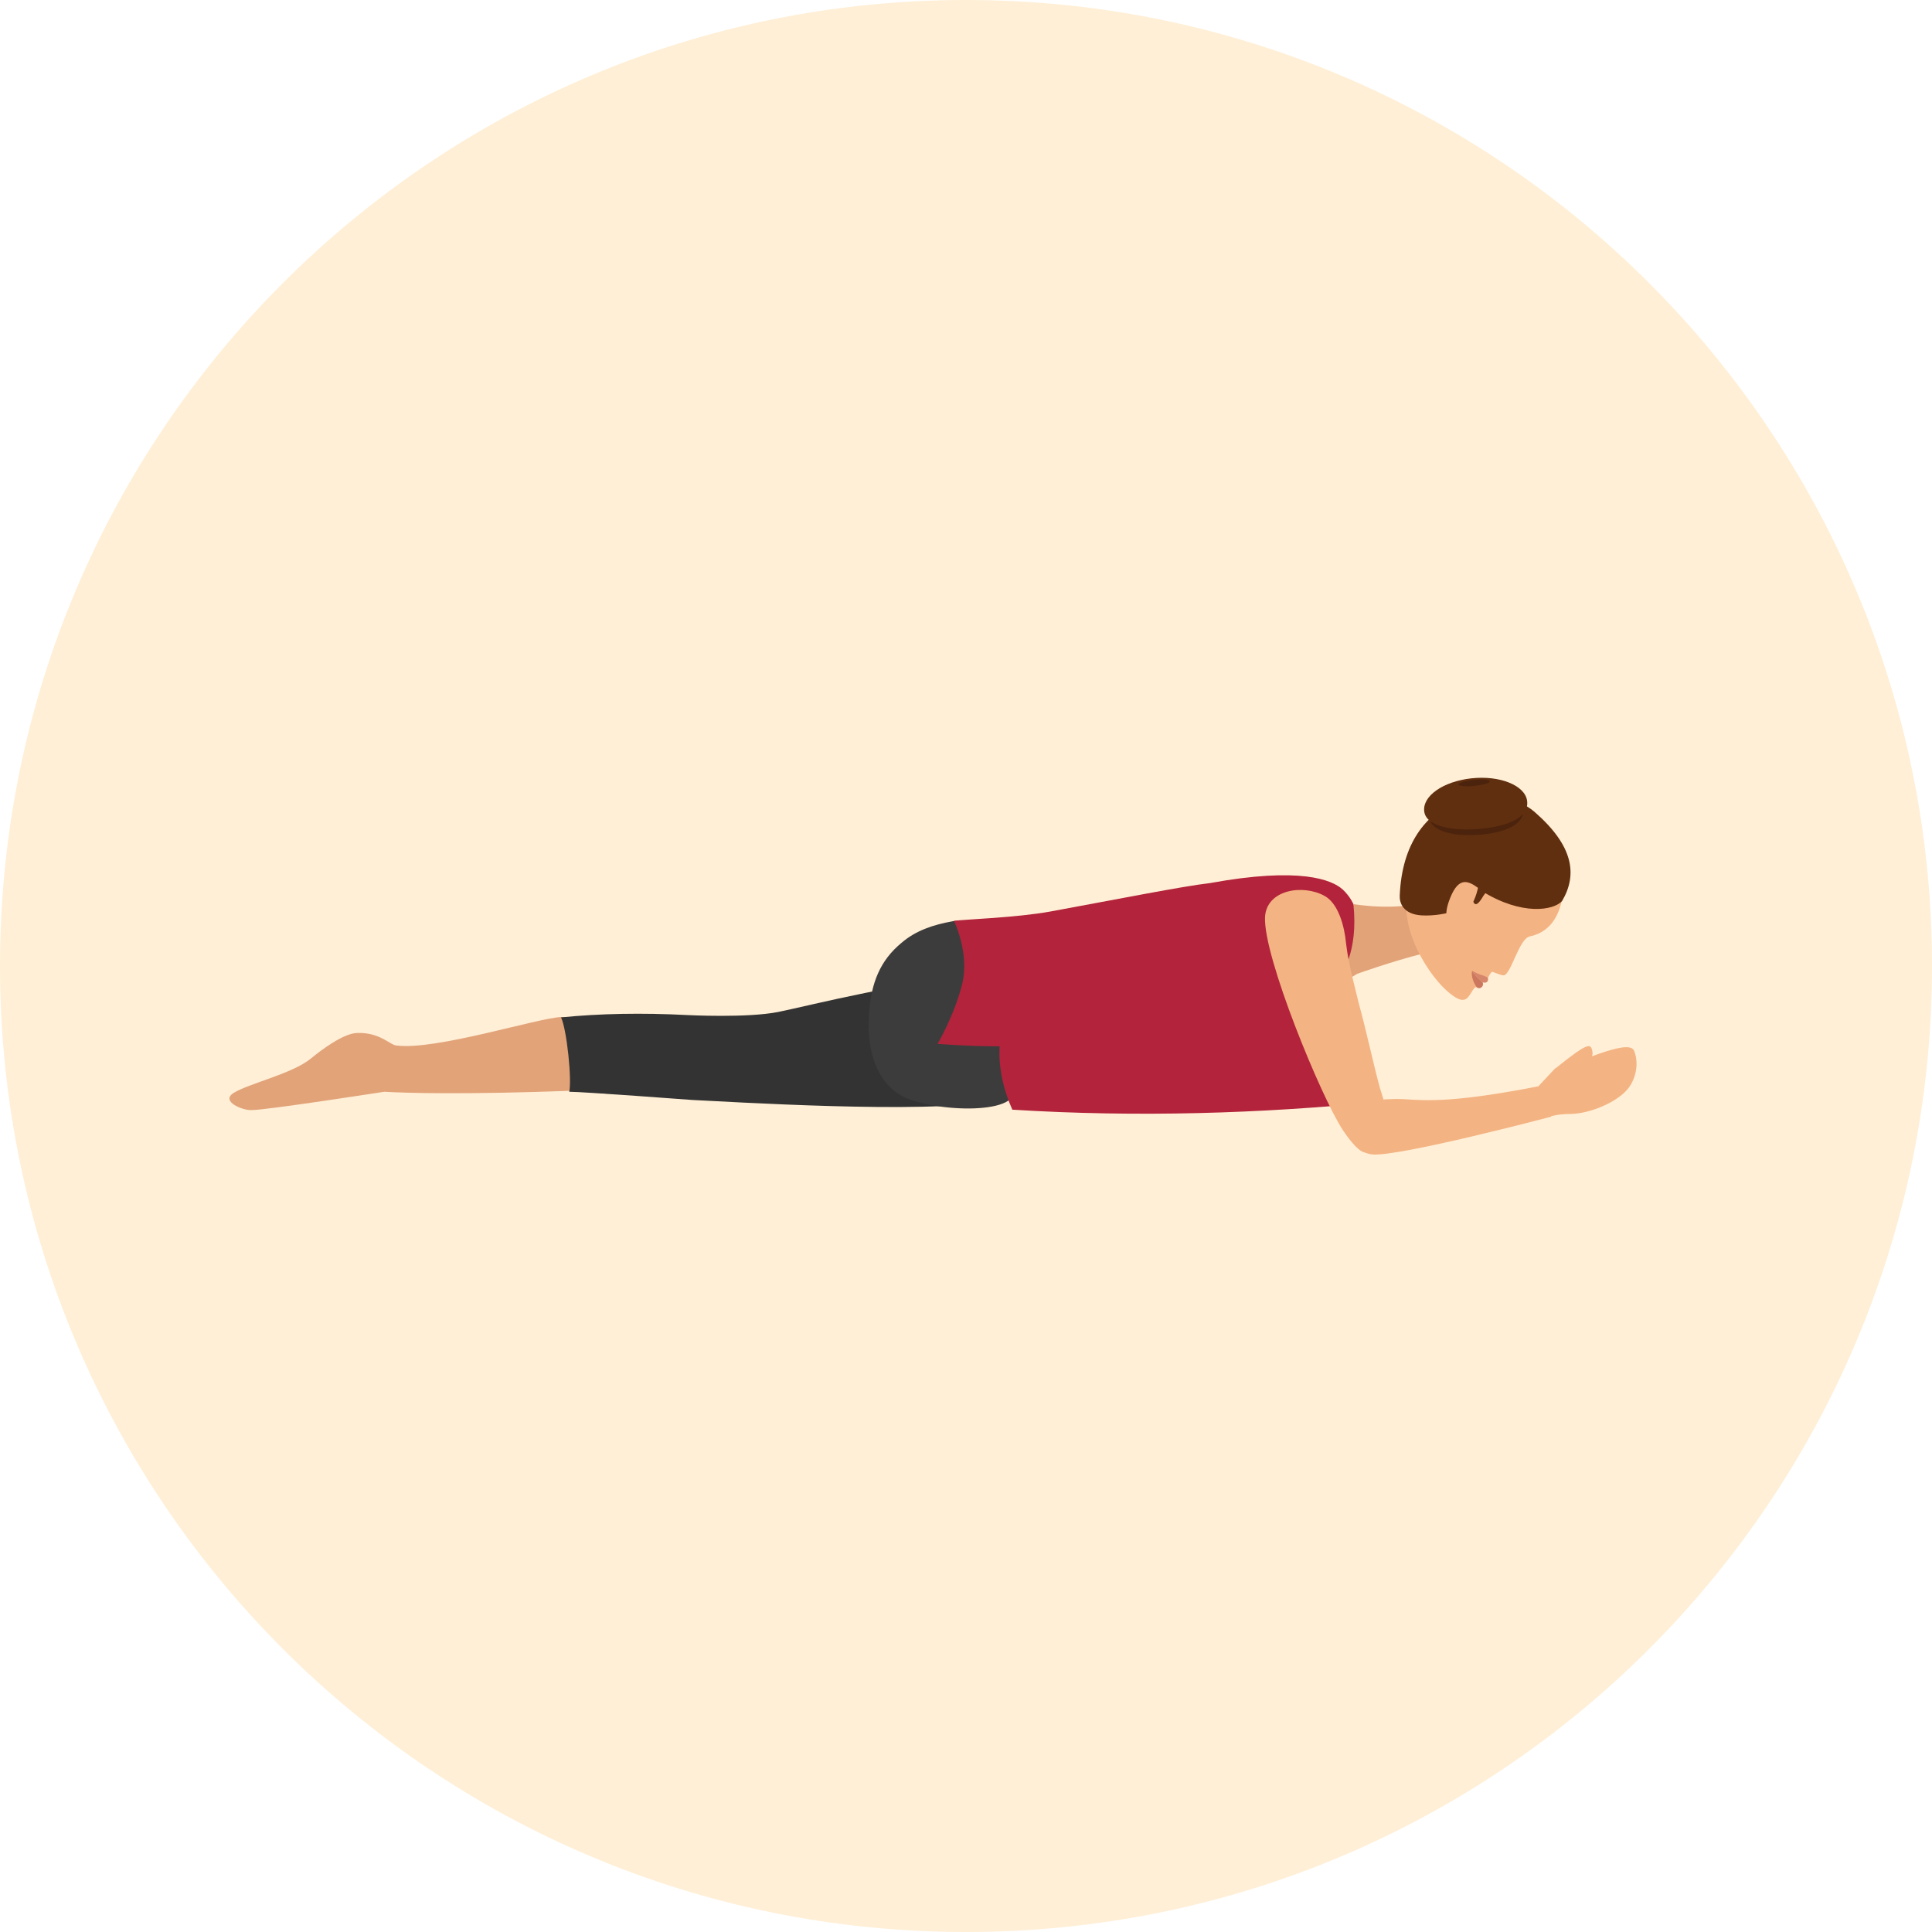
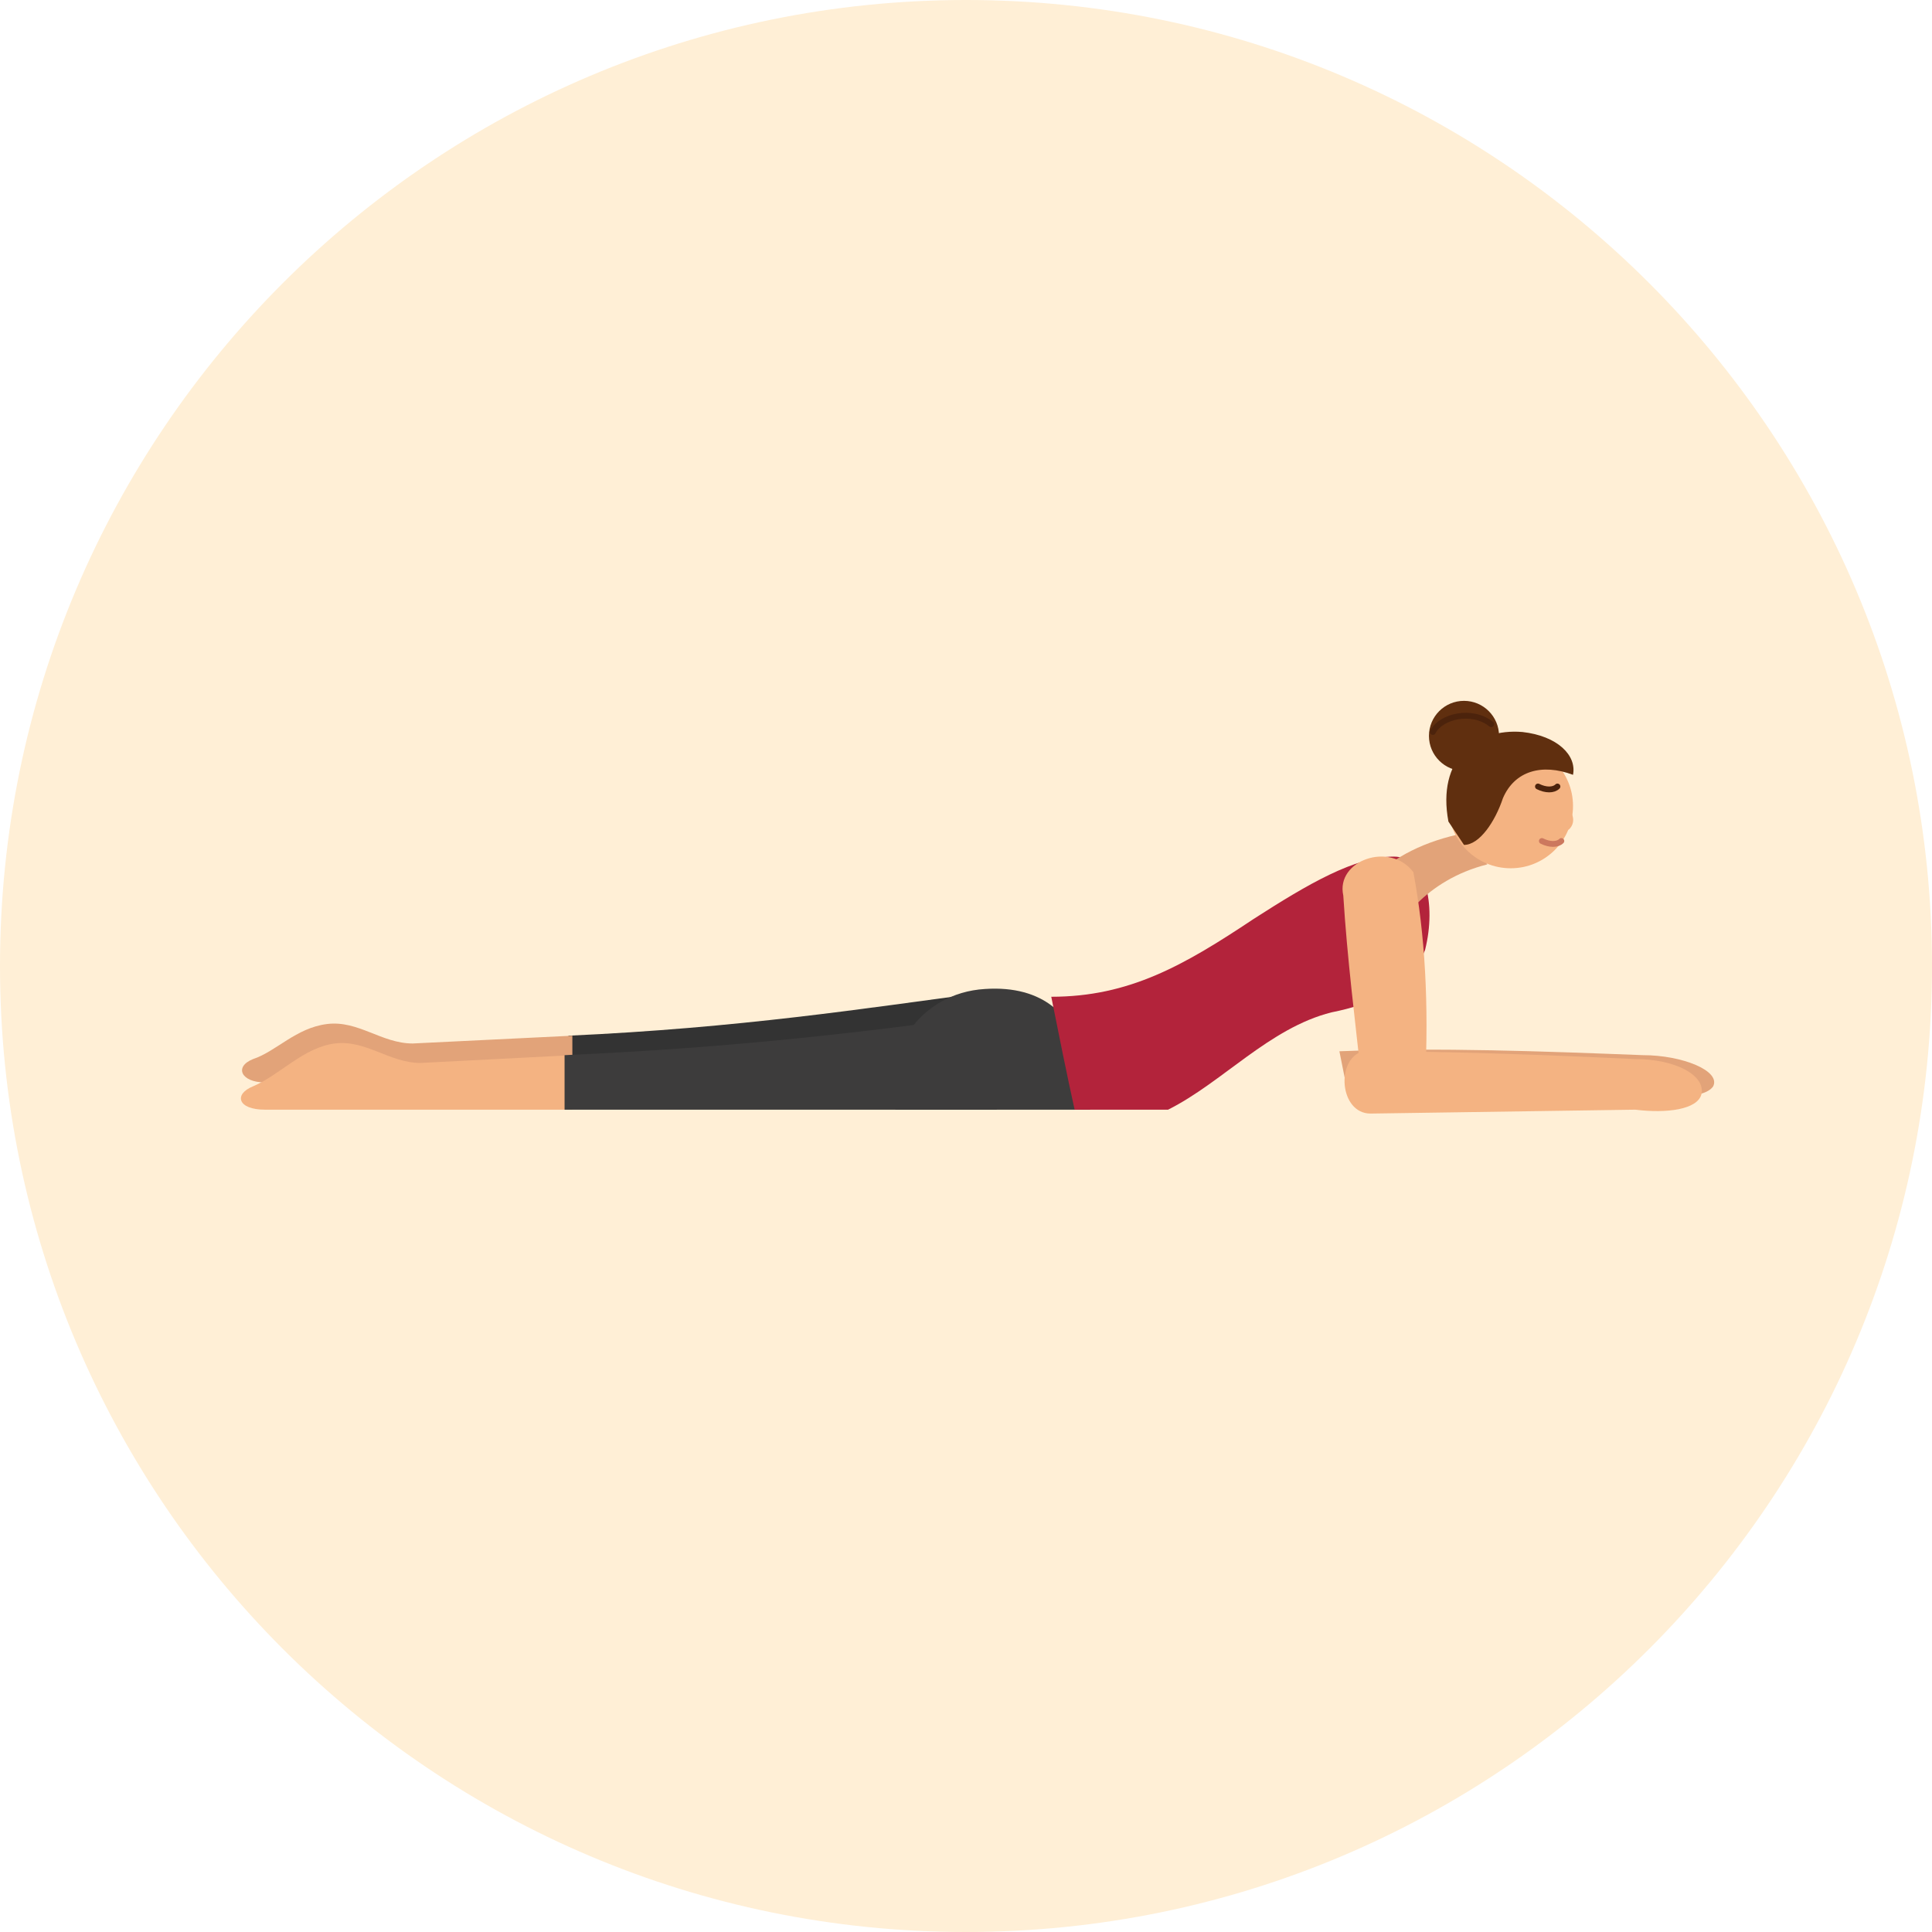
<svg xmlns="http://www.w3.org/2000/svg" viewBox="0 0 496.2 496.2">
  <path d="M0,248.1C0,111.1,111.1,0,248.1,0s248.1,111.1,248.1,248.1S385.1,496.2,248.1,496.2S0,385.1,0,248.1z" fill="#FFEFD6" />
-   <path d="M60,280.7c4.1-2.5,15-4.9,19.8-8.8c2.8-2.3,8.4-6.5,11.9-6.6c5.8-0.2,8.4,3,10,3.2 c10,1.4,36.5-7.1,42.5-7.3c9.9-0.3,7.4,18.8,3.8,18.9c-29.3,1.1-44.1,0.6-49.3,0.3c0,0-30.2,4.7-34,4.7 C62.5,285.3,56.5,282.9,60,280.7z" fill="#E2A379" />
-   <path d="M176.5,260.7c-11.5-0.6-22.5-0.4-32.4,0.6c1.5,3.2,2.8,16.1,2.1,19.1c3.6,0,31.5,2.1,31.5,2.1 c8.8,0.4,60.8,3.7,76.7,0.3c4.1-0.7,7.7-1.8,10.7-2.8c5.7-2-15-28.8-15-28.8c-15.4,0.2-42.3,7.1-50.2,8.7 C191.9,261.5,176.5,260.7,176.5,260.7z" fill="#333333" />
-   <path d="M223.2,260.4c-0.7,10.9,2.7,17.1,7.2,20.3c6.3,4.7,30.1,6.1,30.1-0.5c0-13.6-4.9-45.5-15.8-43.6 c-5,0.9-9.5,2.4-13.1,5.5C226.1,246.6,223.7,252.4,223.2,260.4z" fill="#3D3C3C" />
-   <path d="M314.4,269.7c12.3,0.4,15.4-9.8,28.5-16.5c1.6-0.8,6.1-8.4,6.2-12.4c0.1-4.4-0.6-8.9-4.2-12.3 c-2.8-2.6-11.1-5.9-34.1-1.7c-7,0.8-24.1,4.2-41,7.3c-8.8,1.6-21.8,2-24.8,2.4c0,0,4.1,8.3,2.1,16.3s-6.3,15.3-6.3,15.3 c37.3,2.8,52.4-4.7,64.7-2.9C305.4,265.3,310.9,269.6,314.4,269.7z" fill="#B3233B" />
-   <path d="M258,262c20,0,60-2,86-6l10,27c-30,3-62,4-94,2C256,276,256,268,258,262z" fill="#B3233B" />
-   <path d="M348.6,250.1c0,0,8.9-3.2,16.9-5.2l0.9-13.4c-8,2.6-18.8,0.7-18.8,0.7c1.3,12.5-3,17.7-4.3,21 L348.6,250.1z" fill="#E2A379" />
-   <path d="M392.9,240.5c6.2-1.3,7.8-6.8,8.4-10.1c1.9-10.4-2-15.1-7.8-20.1c-7.7-6.7-28.1,11-30.4,15 c-5.9,10.4,3.3,24.4,8.2,28.9c5.4,4.9,5.6,1.8,7.4-0.5c0.1-0.1,0.6-0.2,0.6-0.2c0.7-0.7,1.5-1.8,2.9-2.4c0,0,0.4-0.9,0.7-1.2 c0.2-0.3,0.3-0.4,0.7-0.2c1.1,0.4,2,0.8,2.6,0.8C388.1,250.3,390.1,241.1,392.9,240.5z" fill="#F4B382" />
-   <path d="M378.1,249.3c0,0,0.3,0.8,2.7,3c0.4,0.1,1.3,0.3,1.4-0.8C382.3,250.6,380,250.6,378.1,249.3z" fill="#D6876B" />
-   <path d="M378.1,249.3c0,0-0.6,1.7,1.2,4.3c0.4,0.3,0.9,0.2,1,0.1c0.9-0.5,0.5-1.4,0.5-1.4 C378.3,250.1,378.1,249.3,378.1,249.3z" fill="#CC785E" />
-   <path d="M394.1,208.5c-9.4-8.1-33.5-5.5-34.6,21.5c-0.1,1.8,0.8,4.8,5.6,5.1c3.4,0.2,6.6-0.6,6.6-0.6 c0.9-0.3,2-0.5,3.1-0.9c1.2-0.4,4.6-5.5,5.7-4.8c10.4,6.5,18.6,5,20.7,2.6C405.2,224.6,404.1,217.2,394.1,208.5z" fill="#602F0F" />
-   <path d="M372.5,230.5c-2.2,5.4-0.6,7.1,2,9l4.2-7.7l1-3.7C377.1,226.2,374.7,225.1,372.5,230.5z" fill="#F4B382" />
-   <path d="M367.1,210.1c-0.6-3.8,4.4-7.4,11-8.1c6.6-0.7,12.5,1.7,13.1,5.5s-3.7,6.1-10.3,6.8 C374.2,215,367.7,213.8,367.1,210.1z" fill="#4C230C" />
-   <g>
-     <path d="M380.6,230.7c0.5-0.9,1.1-1.6,1.6-2.1c0.7-0.8,1.3-1.2,1.3-1.2l-3.6-1.4c-0.4,0.4-0.7,0.8-1.1,1.2 c0,0,0.4,0.2,1,0.4h-0.1c-0.2,0.9-0.5,2.3-1.3,4C378.5,231.7,378.9,233.4,380.6,230.7z" fill="#602F0F" />
-     <path d="M365.8,208.5c-0.6-4,4.8-7.8,12.1-8.6c7.3-0.8,13.7,1.8,14.3,5.7c0.6,4-4.1,6.4-11.3,7.2 C373.6,213.6,366.4,212.4,365.8,208.5z" fill="#602F0F" />
+   <path d="M146,266C190,264,222,259,252,255L252,272L146,277z" fill="#333333" />
+   <path d="M147,266L106,268C98,268,92,262,84,263C76,264,71,270,65,272C60,274,62,278,68,278L147,277z" fill="#E2A379" />
+   <path d="M344,270C370,269,396,270,422,271C432,271,442,275,440,279C438,282,430,282,422,281L346,280z" fill="#E2A379" />
+   <path d="M147,271L108,273C100,273,94,267,86,268C78,269,72,276,65,279C60,281,61,285,68,285L147,285z" fill="#F4B382" />
+   <path d="M145,271C190,269,222,265,252,261L256,285L145,285z" fill="#3D3C3C" />
+   <path d="M230,285C226,271,236,255,253,254C268,253,276,261,278,272L280,285z" fill="#3D3C3C" />
+   <path d="M270,256C290,256,304,248,322,236C336,227,348,220,358,220C366,220,369,232,366,244C362,254,352,258,342,260C326,264,314,278,300,285L276,285C274,276,272,266,270,256z" fill="#B3233B" />
+   <path d="M352,226C358,220,366,216,376,214L382,222C374,224,368,228,364,232z" fill="#E2A379" />
+   <g transform="translate(-2,9)">
+     <circle cx="390" cy="198" r="16" fill="#F4B382" />
+     <path d="M403,197C406,199,407,202,405,204C403,205,401,204,400,203z" fill="#F4B382" />
+     <path d="M398,207C400,208,402,208,403,207" stroke="#CC785E" stroke-width="1.5" fill="none" stroke-linecap="round" />
+     <path d="M397,193C399,194,401,194,402,193" stroke="#4C230C" stroke-width="1.5" fill="none" stroke-linecap="round" />
+     <path d="M374,202C371,186,381,178,393,179C402,180,407,185,406,190C398,187,391,189,388,196C386,202,382,208,378,208z" fill="#602F0F" />
+     <circle cx="378" cy="180" r="9" fill="#602F0F" />
+     <path d="M370,179C372,175,380,173,385,177" stroke="#4C230C" stroke-width="1.5" fill="none" stroke-linecap="round" />
  </g>
-   <path d="M374.6,201.5c-0.1-0.4,1.7-1,3.9-1.2s4.1-0.1,4.1,0.4c0.1,0.4-1.4,0.8-3.6,1.1 S374.6,201.9,374.6,201.5z" fill="#4C230C" />
-   <g>
-     <path d="M395.1,279c-21.6,4.2-28.6,3.7-34.5,3.3c-5.9-0.3-12.8,1-13.9,1.1c-0.2,0.8-0.4,1.5-0.5,2.2 c-0.7,4,0.3,6.3,0.9,7.3c0,0,1.9,3.3,5.4,3.6c6.9,0.6,45.9-9.7,45.9-9.7L395.1,279z" fill="#F4B382" />
-     <path d="M358.1,292.6c-1.1-5.1-3.7-13.2-3.7-13.2c-1.8-6.6-3.7-15.6-5.4-21.6c-2.5-9.9-3-13-3.3-15.6 c-0.4-4.2-1.9-10.1-5.5-12.1c-5.6-3.1-14.9-1.6-15.3,5.4c-0.5,10.2,14.5,46.4,19.9,54.6c2.2,3.4,4.3,5.5,5.4,5.8 c1.1,0.4,3.9-0.1,6.7-2.2C357.3,293.4,357.7,293,358.1,292.6z" fill="#F4B382" />
-     <path d="M395.1,279c-0.2,0.1-0.1,1.4,2.9,7.8c0,0,1.9-0.7,5.4-0.7c4.9-0.1,11.2-2.8,14.1-5.8 c2.5-2.5,3.6-6.9,2.2-10.4c-1.3-3.5-15.5,3.8-20.3,4.5L395.1,279z" fill="#F4B382" />
-     <path d="M404.6,274.2c0,0,4.8-1.3,4.4-4c-0.4-2.2-0.7-2.9-9.5,4.2C399.5,274.5,400.2,275.8,404.6,274.2z" fill="#F4B382" />
-   </g>
+   <path d="M345,230C343,221,357,216,363,224C366,240,367,258,366,278L350,280C348,262,346,246,345,230z" fill="#F4B382" />
+   <path d="M350,270C374,270,398,271,420,272C430,272,438,276,437,281C436,285,428,286,420,285L352,286C344,286,343,272,350,270z" fill="#F4B382" />
</svg>
